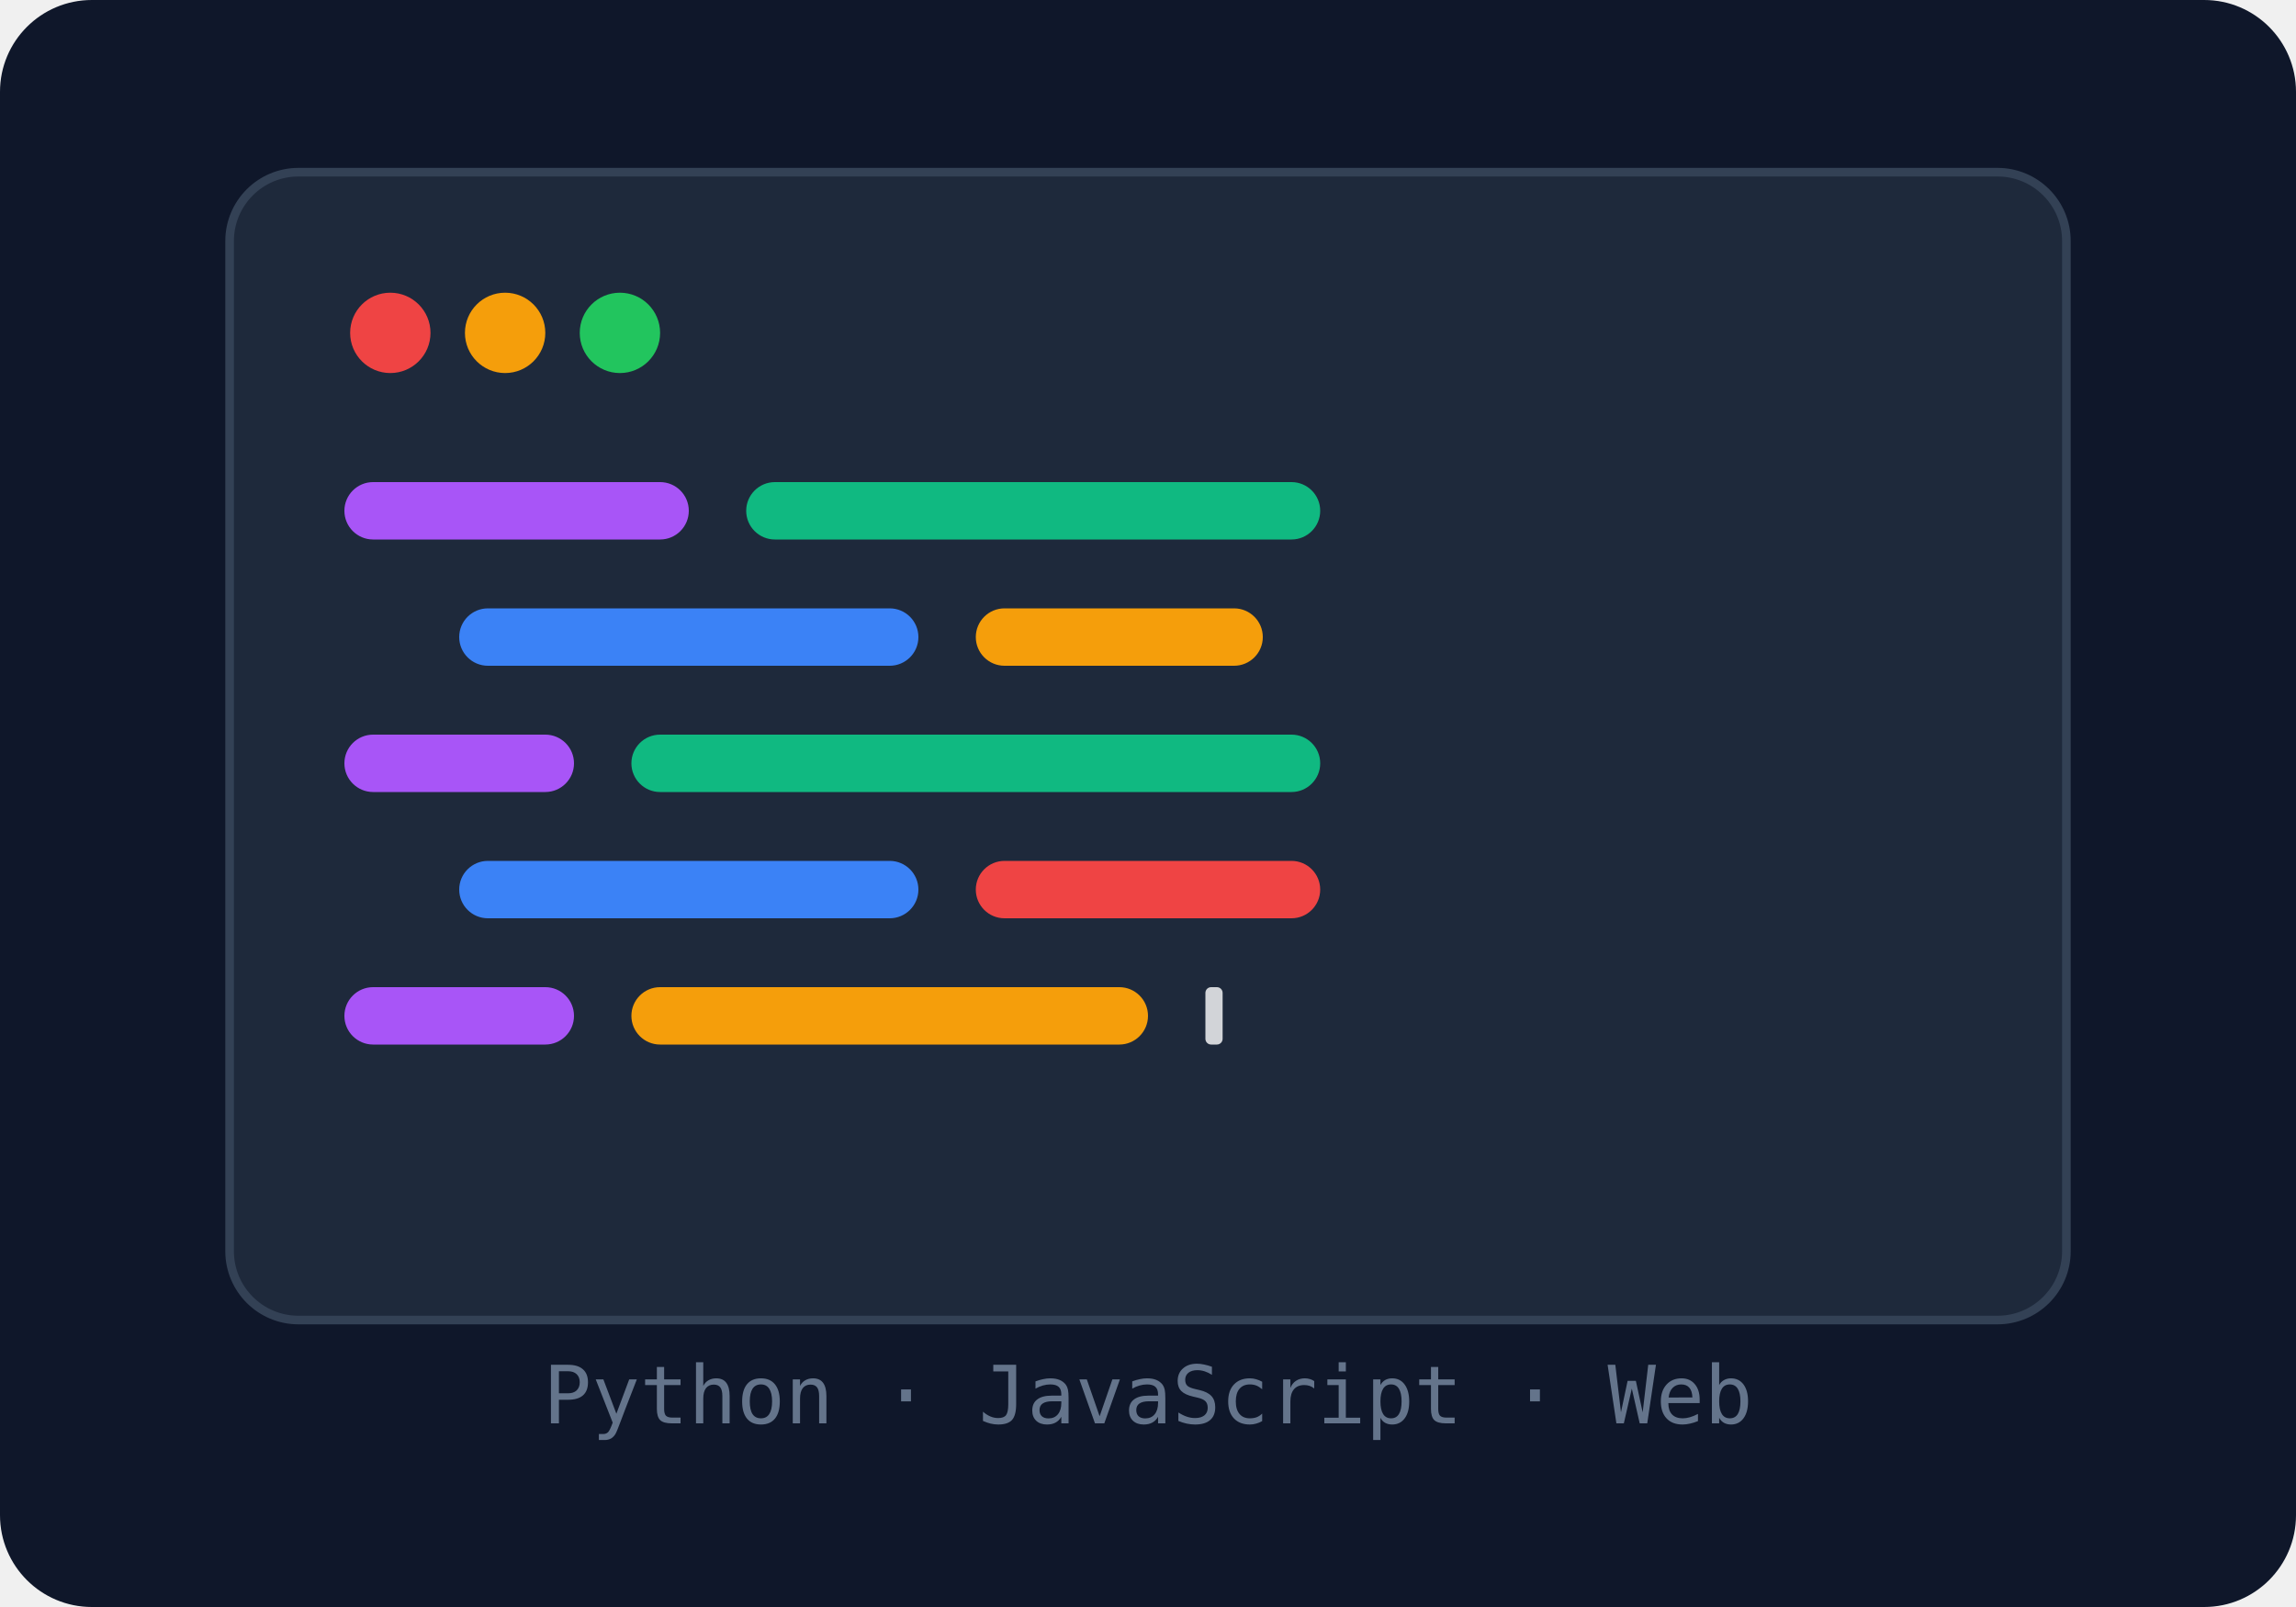
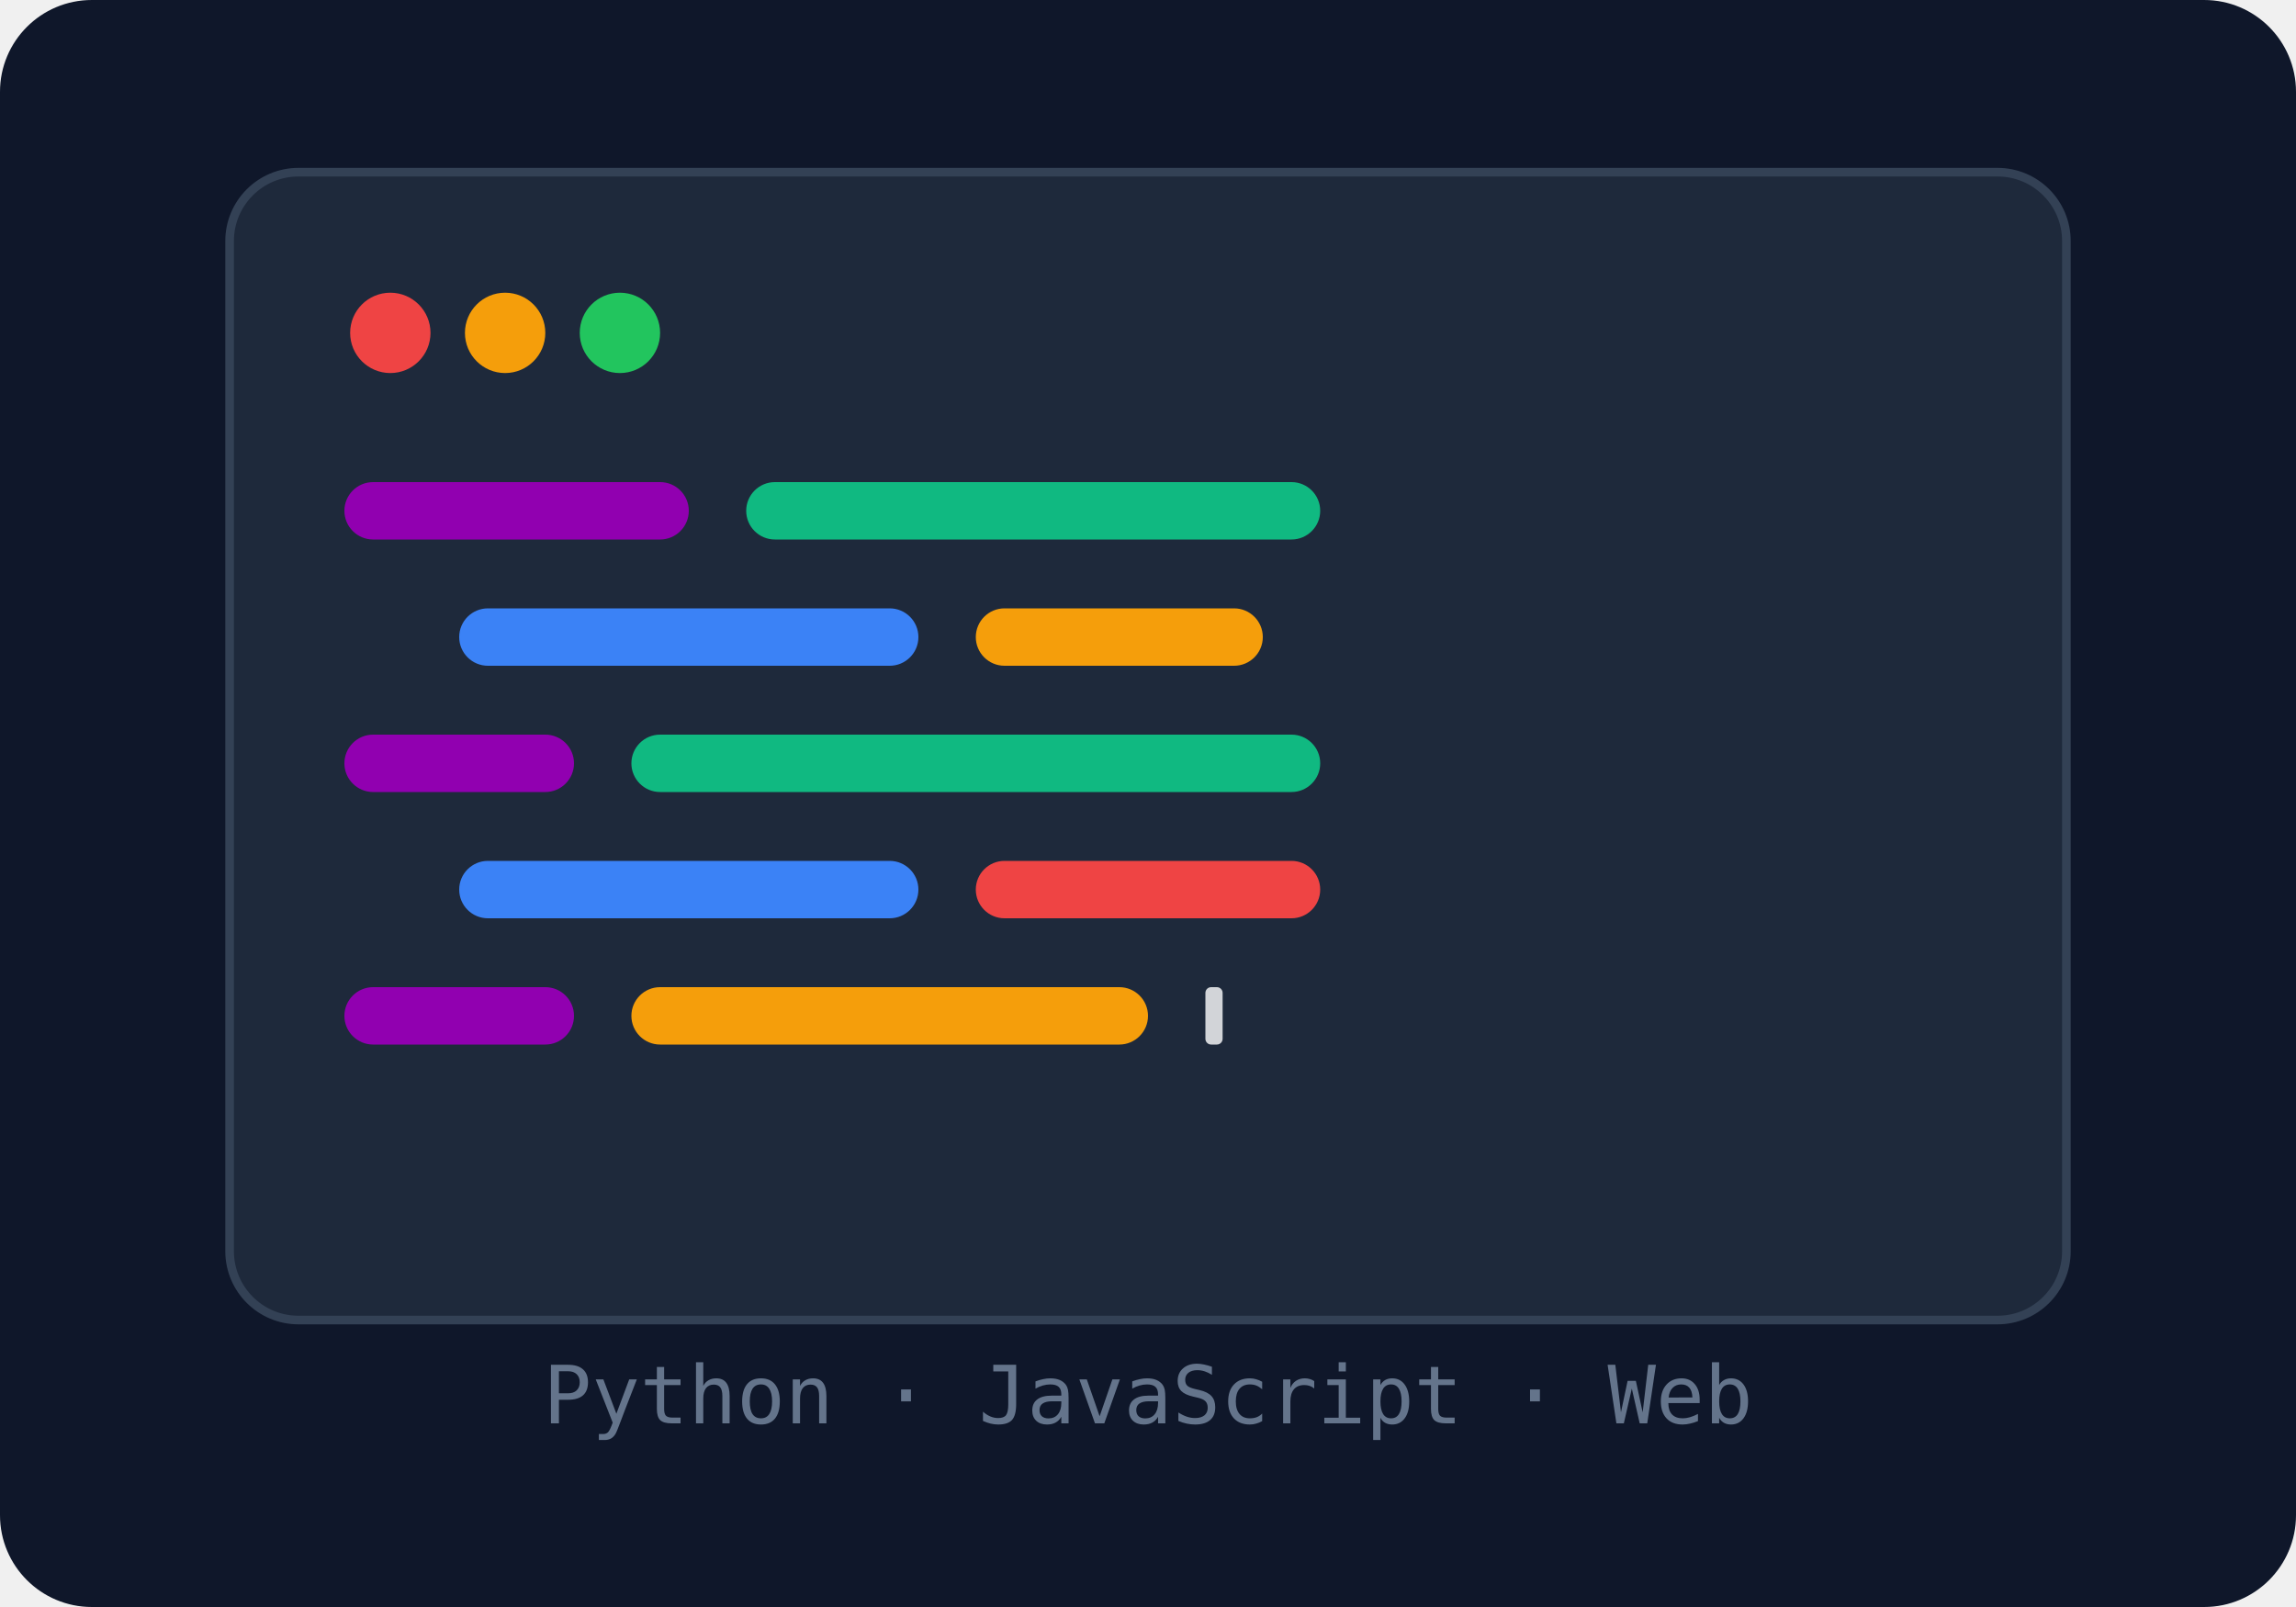
<svg xmlns="http://www.w3.org/2000/svg" viewBox="0 0 400 280" fill="none">
  <rect width="400" height="280" rx="16" fill="#0f172a" />
  <rect x="40" y="30" width="320" height="200" rx="12" fill="#1e293b" stroke="#334155" stroke-width="1.5" />
  <circle cx="68" cy="58" r="7" fill="#ef4444" />
  <circle cx="88" cy="58" r="7" fill="#f59e0b" />
  <circle cx="108" cy="58" r="7" fill="#22c55e" />
-   <rect x="60" y="84" width="60" height="10" rx="5" fill="#a855f7" />
+   <rect x="60" y="84" width="60" height="10" rx="5" fill="#9100B0" />
  <rect x="130" y="84" width="100" height="10" rx="5" fill="#10b981" />
  <rect x="80" y="106" width="80" height="10" rx="5" fill="#3b82f6" />
  <rect x="170" y="106" width="50" height="10" rx="5" fill="#f59e0b" />
-   <rect x="60" y="128" width="40" height="10" rx="5" fill="#a855f7" />
+   <rect x="60" y="128" width="40" height="10" rx="5" fill="#9100B0" />
  <rect x="110" y="128" width="120" height="10" rx="5" fill="#10b981" />
  <rect x="80" y="150" width="80" height="10" rx="5" fill="#3b82f6" />
  <rect x="170" y="150" width="60" height="10" rx="5" fill="#ef4444" />
-   <rect x="60" y="172" width="40" height="10" rx="5" fill="#a855f7" />
+   <rect x="60" y="172" width="40" height="10" rx="5" fill="#9100B0" />
  <rect x="110" y="172" width="90" height="10" rx="5" fill="#f59e0b" />
  <rect x="210" y="172" width="3" height="10" rx="1" fill="#ffffff" opacity="0.8" />
  <text x="200" y="248" text-anchor="middle" font-family="monospace" font-size="14" fill="#64748b">Python · JavaScript · Web</text>
</svg>
